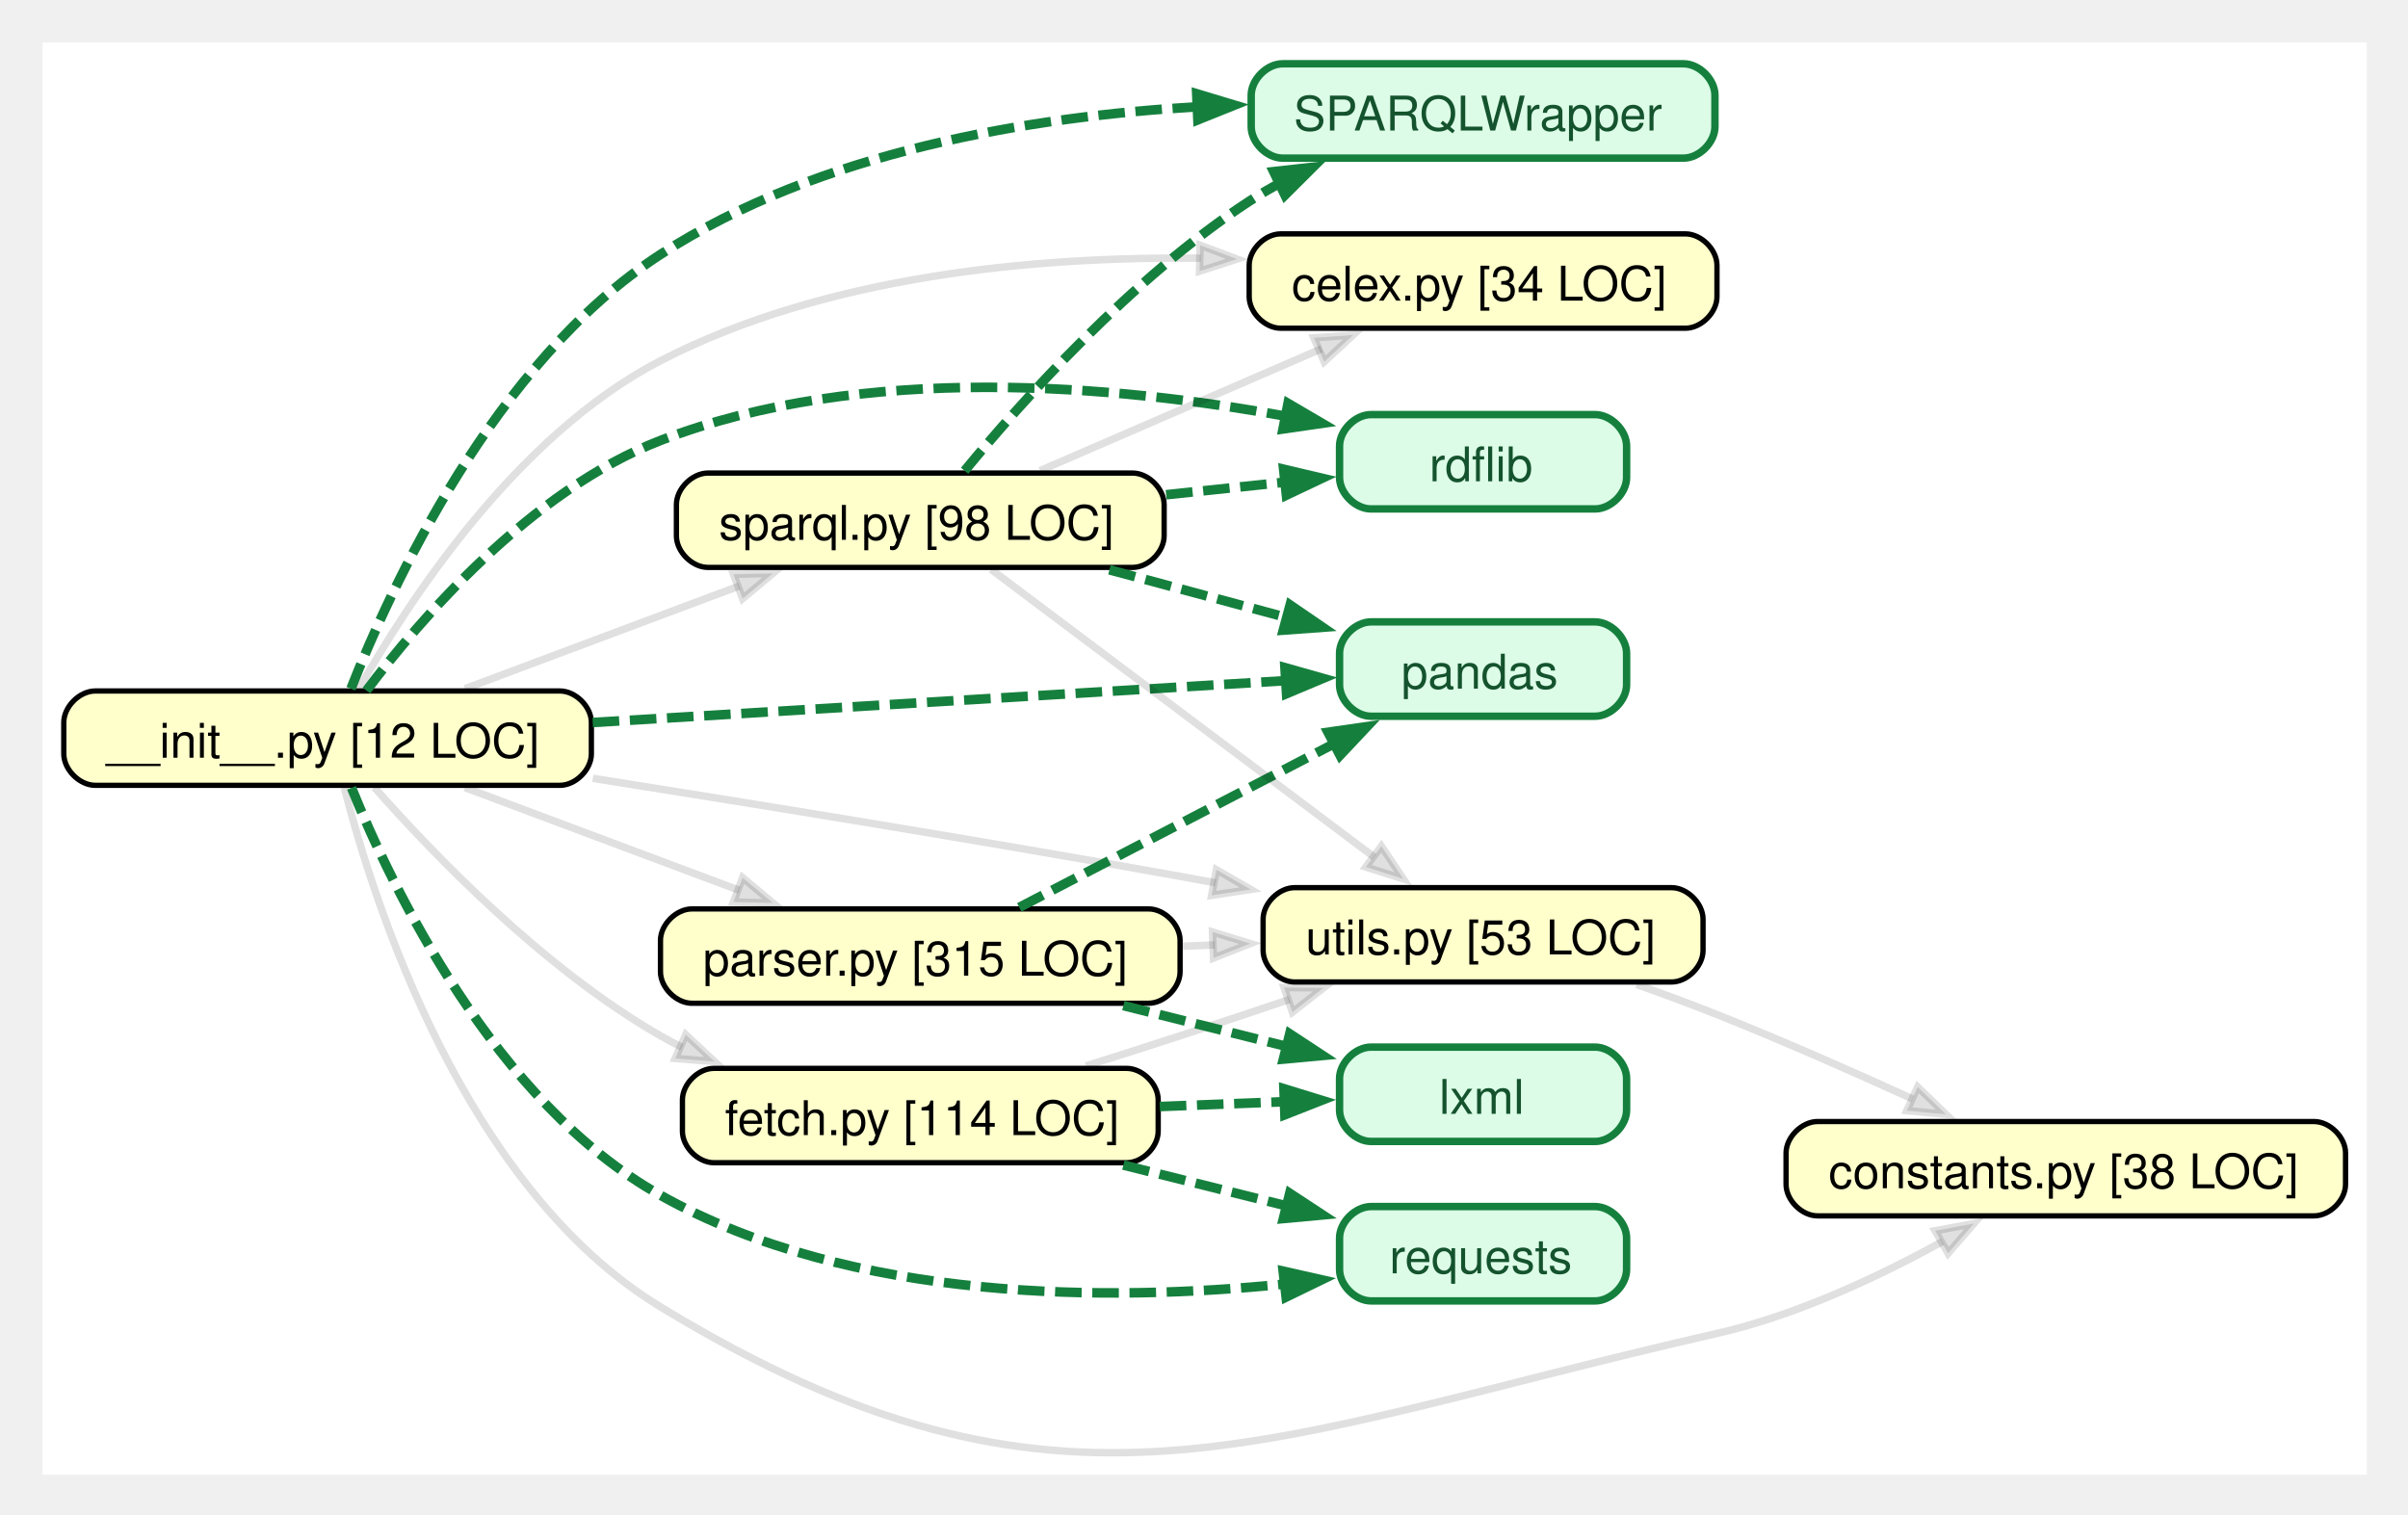
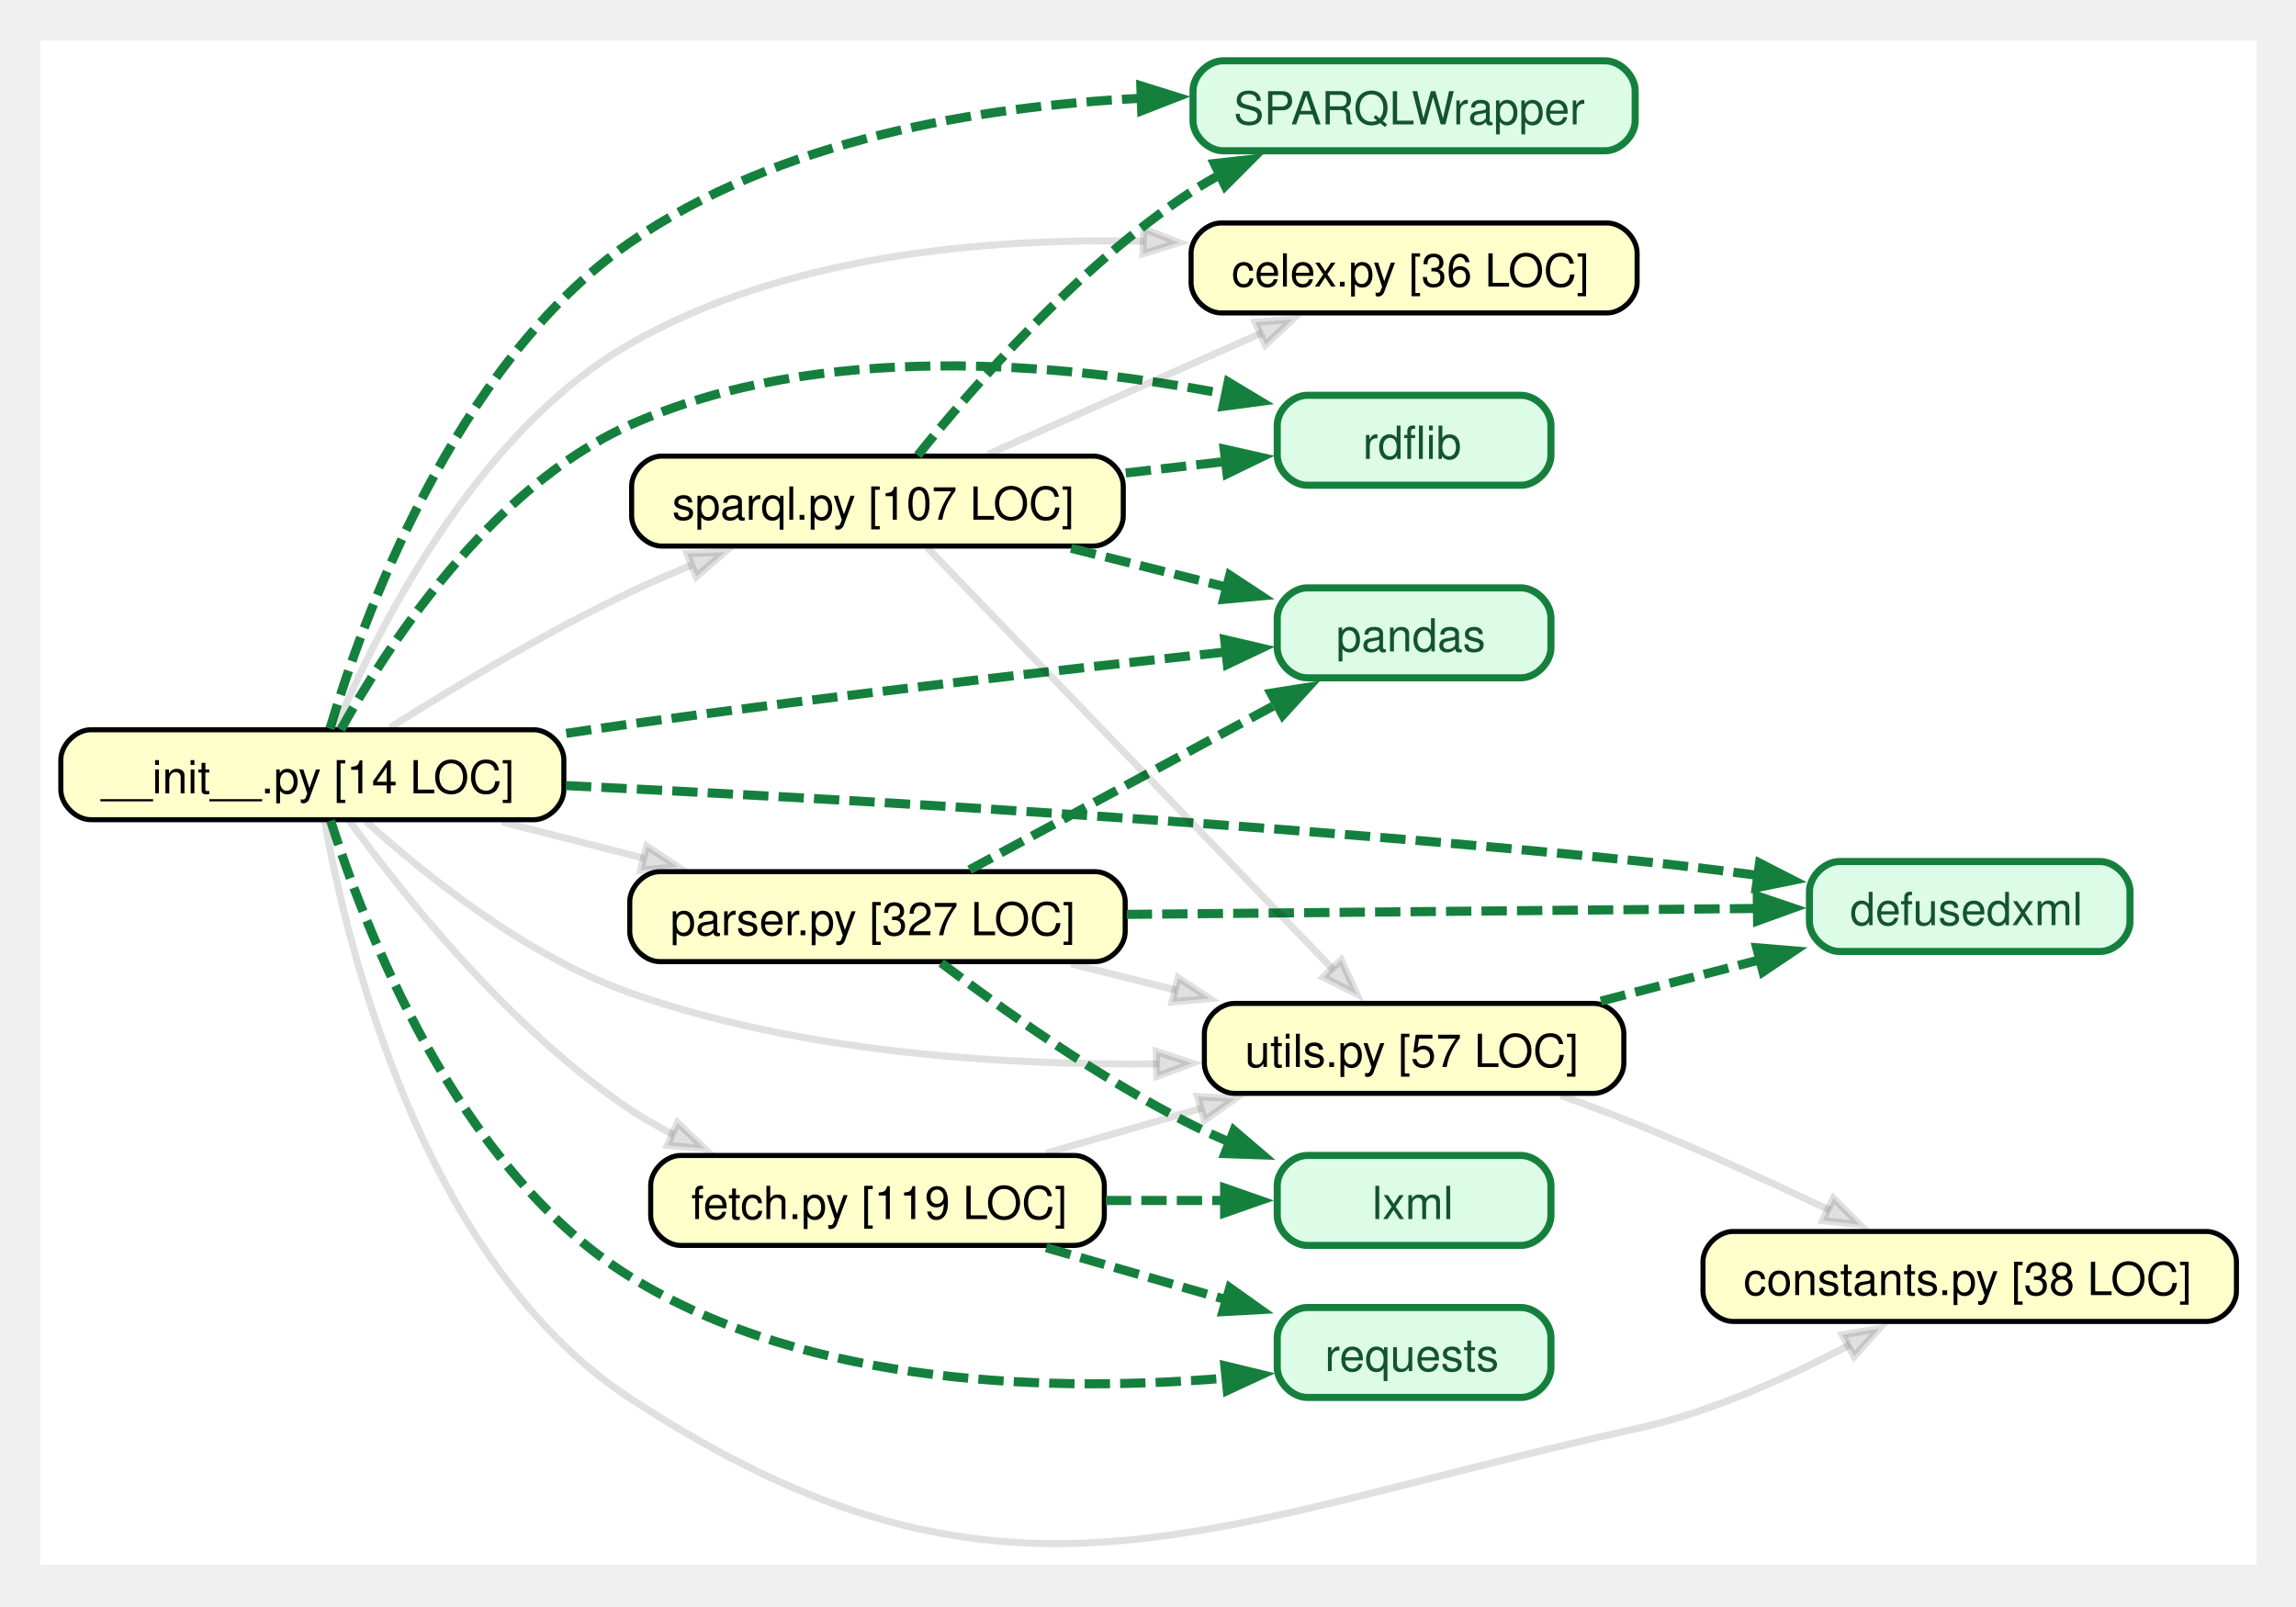
- <svg xmlns="http://www.w3.org/2000/svg" xmlns:xlink="http://www.w3.org/1999/xlink" width="453pt" height="285pt" viewBox="-8.00 -8.00 453.00 285.00">
-   <g id="graph0" class="graph" transform="scale(1 1) rotate(0) translate(4 265.46)">
-     <polygon fill="white" stroke="none" points="-4,4 -4,-265.46 433.25,-265.46 433.25,4 -4,4" />
+ <svg xmlns="http://www.w3.org/2000/svg" xmlns:xlink="http://www.w3.org/1999/xlink" width="453pt" height="317pt" viewBox="-8.00 -8.00 453.00 317.00">
+   <g id="graph0" class="graph" transform="scale(1 1) rotate(0) translate(4 296.75)">
+     <polygon fill="white" stroke="none" points="-4,4 -4,-296.75 433.25,-296.75 433.25,4 -4,4" />
    <g id="node1" class="node">
      <g id="a_node1">
-         <a xlink:title="__init__.py [12 LOC]">
-           <path fill="#ffffcc" stroke="black" d="M93.33,-143.46C93.33,-143.46 5.92,-143.46 5.92,-143.46 2.96,-143.46 0,-140.5 0,-137.54 0,-137.54 0,-131.63 0,-131.63 0,-128.67 2.96,-125.71 5.92,-125.71 5.92,-125.71 93.33,-125.71 93.33,-125.71 96.29,-125.71 99.25,-128.67 99.25,-131.63 99.25,-131.63 99.25,-137.54 99.25,-137.54 99.25,-140.5 96.29,-143.46 93.33,-143.46" />
-           <text xml:space="preserve" text-anchor="start" x="8" y="-130.91" font-family="Helvetica,sans-Serif" font-size="9.00">__init__.py [12 LOC]</text>
+         <a xlink:title="__init__.py [14 LOC]">
+           <path fill="#ffffcc" stroke="black" d="M93.33,-160.75C93.33,-160.75 5.92,-160.75 5.92,-160.75 2.96,-160.75 0,-157.79 0,-154.83 0,-154.83 0,-148.91 0,-148.91 0,-145.96 2.96,-143 5.92,-143 5.92,-143 93.33,-143 93.33,-143 96.29,-143 99.25,-145.96 99.25,-148.91 99.25,-148.91 99.25,-154.83 99.25,-154.83 99.25,-157.79 96.29,-160.75 93.33,-160.75" />
+           <text xml:space="preserve" text-anchor="start" x="8" y="-148.2" font-family="Helvetica,sans-Serif" font-size="9.00">__init__.py [14 LOC]</text>
        </a>
      </g>
    </g>
    <g id="node2" class="node">
      <g id="a_node2">
        <a xlink:href="SPARQLWrapper" xlink:title="SPARQLWrapper">
-           <path fill="#dcfce7" stroke="#15803d" stroke-width="1.4" d="M304.71,-261.46C304.71,-261.46 229.29,-261.46 229.29,-261.46 226.33,-261.46 223.38,-258.5 223.38,-255.54 223.38,-255.54 223.38,-249.63 223.38,-249.63 223.38,-246.67 226.33,-243.71 229.29,-243.71 229.29,-243.71 304.71,-243.71 304.71,-243.71 307.67,-243.71 310.62,-246.67 310.62,-249.63 310.62,-249.63 310.62,-255.54 310.62,-255.54 310.62,-258.5 307.67,-261.46 304.71,-261.46" />
-           <text xml:space="preserve" text-anchor="start" x="231.38" y="-248.91" font-family="Helvetica,sans-Serif" font-size="9.00" fill="#14532d">SPARQLWrapper</text>
+           <path fill="#dcfce7" stroke="#15803d" stroke-width="1.4" d="M304.71,-292.75C304.71,-292.75 229.29,-292.75 229.29,-292.75 226.33,-292.75 223.38,-289.79 223.38,-286.83 223.38,-286.83 223.38,-280.91 223.38,-280.91 223.38,-277.96 226.33,-275 229.29,-275 229.29,-275 304.71,-275 304.71,-275 307.67,-275 310.62,-277.96 310.62,-280.91 310.62,-280.91 310.62,-286.83 310.62,-286.83 310.62,-289.79 307.67,-292.75 304.71,-292.75" />
+           <text xml:space="preserve" text-anchor="start" x="231.38" y="-280.2" font-family="Helvetica,sans-Serif" font-size="9.00" fill="#14532d">SPARQLWrapper</text>
        </a>
      </g>
    </g>
    <g id="edge1" class="edge">
-       <path fill="none" stroke="#15803d" stroke-width="1.8" stroke-dasharray="5,2" d="M54.02,-143.89C61.41,-162.71 80.86,-205.26 112.25,-225.59 142.14,-244.94 181.86,-251.54 213.43,-253.38" />
-       <polygon fill="#15803d" stroke="#15803d" stroke-width="1.8" points="213.13,-255.82 220.23,-253.68 213.35,-250.92 213.13,-255.82" />
+       <path fill="none" stroke="#15803d" stroke-width="1.8" stroke-dasharray="5,2" d="M53.1,-160.97C59.27,-181.73 77.35,-232.64 112.25,-256.87 141.6,-277.25 181.51,-283.8 213.31,-285.36" />
+       <polygon fill="#15803d" stroke="#15803d" stroke-width="1.8" points="213.09,-287.81 220.17,-285.6 213.26,-282.91 213.09,-287.81" />
    </g>
    <g id="node3" class="node">
      <g id="a_node3">
-         <a xlink:href="celex" xlink:title="celex.py [34 LOC]">
-           <path fill="#ffffcc" stroke="black" d="M305.08,-229.46C305.08,-229.46 228.92,-229.46 228.92,-229.46 225.96,-229.46 223,-226.5 223,-223.54 223,-223.54 223,-217.63 223,-217.63 223,-214.67 225.96,-211.71 228.92,-211.71 228.92,-211.71 305.08,-211.71 305.08,-211.71 308.04,-211.71 311,-214.67 311,-217.63 311,-217.63 311,-223.54 311,-223.54 311,-226.5 308.04,-229.46 305.08,-229.46" />
-           <text xml:space="preserve" text-anchor="start" x="231" y="-216.91" font-family="Helvetica,sans-Serif" font-size="9.00">celex.py [34 LOC]</text>
+         <a xlink:href="celex" xlink:title="celex.py [36 LOC]">
+           <path fill="#ffffcc" stroke="black" d="M305.08,-260.75C305.08,-260.75 228.92,-260.75 228.92,-260.75 225.96,-260.75 223,-257.79 223,-254.83 223,-254.83 223,-248.91 223,-248.91 223,-245.96 225.96,-243 228.92,-243 228.92,-243 305.08,-243 305.08,-243 308.04,-243 311,-245.96 311,-248.91 311,-248.91 311,-254.83 311,-254.83 311,-257.79 308.04,-260.75 305.08,-260.75" />
+           <text xml:space="preserve" text-anchor="start" x="231" y="-248.2" font-family="Helvetica,sans-Serif" font-size="9.00">celex.py [36 LOC]</text>
        </a>
      </g>
    </g>
    <g id="edge2" class="edge">
-       <path fill="none" stroke="#000000" stroke-width="1.4" stroke-opacity="0.122" d="M55.45,-143.72C64.31,-159.48 84.84,-191.43 112.25,-205.59 143.37,-221.65 182.76,-225.23 213.88,-224.88" />
-       <polygon fill="#000000" fill-opacity="0.122" stroke="#000000" stroke-width="1.4" stroke-opacity="0.122" points="213.77,-227.33 220.71,-224.72 213.66,-222.44 213.77,-227.33" />
+       <path fill="none" stroke="#000000" stroke-width="1.4" stroke-opacity="0.122" d="M54.2,-161.04C61.8,-179.13 81.41,-219.2 112.25,-236.87 142.75,-254.35 182.32,-257.86 213.68,-257.13" />
+       <polygon fill="#000000" fill-opacity="0.122" stroke="#000000" stroke-width="1.4" stroke-opacity="0.122" points="213.68,-259.58 220.59,-256.88 213.5,-254.68 213.68,-259.58" />
    </g>
    <g id="node4" class="node">
      <g id="a_node4">
        <a xlink:href="constants" xlink:title="constants.py [38 LOC]">
-           <path fill="#ffffcc" stroke="black" d="M423.33,-62.46C423.33,-62.46 329.92,-62.46 329.92,-62.46 326.96,-62.46 324,-59.5 324,-56.54 324,-56.54 324,-50.63 324,-50.63 324,-47.67 326.96,-44.71 329.92,-44.71 329.92,-44.71 423.33,-44.71 423.33,-44.71 426.29,-44.71 429.25,-47.67 429.25,-50.63 429.25,-50.63 429.25,-56.54 429.25,-56.54 429.25,-59.5 426.29,-62.46 423.33,-62.46" />
-           <text xml:space="preserve" text-anchor="start" x="332" y="-49.91" font-family="Helvetica,sans-Serif" font-size="9.00">constants.py [38 LOC]</text>
+           <path fill="#ffffcc" stroke="black" d="M423.33,-61.75C423.33,-61.75 329.92,-61.75 329.92,-61.75 326.96,-61.75 324,-58.79 324,-55.83 324,-55.83 324,-49.91 324,-49.91 324,-46.96 326.96,-44 329.92,-44 329.92,-44 423.33,-44 423.33,-44 426.29,-44 429.25,-46.96 429.25,-49.91 429.25,-49.91 429.25,-55.83 429.25,-55.83 429.25,-58.79 426.29,-61.75 423.33,-61.75" />
+           <text xml:space="preserve" text-anchor="start" x="332" y="-49.2" font-family="Helvetica,sans-Serif" font-size="9.00">constants.py [38 LOC]</text>
        </a>
      </g>
    </g>
    <g id="edge3" class="edge">
-       <path fill="none" stroke="#000000" stroke-width="1.4" stroke-opacity="0.122" d="M52.76,-125.32C58.28,-103.7 75.26,-50.1 112.25,-27.59 187.73,18.35 224.84,-2.99 311,-22.59 325.89,-25.97 341.35,-33.23 353.41,-39.88" />
-       <polygon fill="#000000" fill-opacity="0.122" stroke="#000000" stroke-width="1.4" stroke-opacity="0.122" points="352.04,-41.91 359.34,-43.27 354.48,-37.66 352.04,-41.91" />
+       <path fill="none" stroke="#000000" stroke-width="1.4" stroke-opacity="0.122" d="M52.05,-142.72C56.27,-119.05 71.1,-55.85 112.25,-28.87 186.16,19.58 224.7,-3.82 311,-22.87 325.62,-26.1 340.87,-32.99 352.88,-39.35" />
+       <polygon fill="#000000" fill-opacity="0.122" stroke="#000000" stroke-width="1.4" stroke-opacity="0.122" points="351.46,-41.36 358.77,-42.59 353.82,-37.07 351.46,-41.36" />
    </g>
    <g id="node5" class="node">
      <g id="a_node5">
-         <a xlink:href="fetch" xlink:title="fetch.py [114 LOC]">
-           <path fill="#ffffcc" stroke="black" d="M199.96,-72.46C199.96,-72.46 122.29,-72.46 122.29,-72.46 119.33,-72.46 116.38,-69.5 116.38,-66.54 116.38,-66.54 116.38,-60.63 116.38,-60.63 116.38,-57.67 119.33,-54.71 122.29,-54.71 122.29,-54.71 199.96,-54.71 199.96,-54.71 202.92,-54.71 205.88,-57.67 205.88,-60.63 205.88,-60.63 205.88,-66.54 205.88,-66.54 205.88,-69.5 202.92,-72.46 199.96,-72.46" />
-           <text xml:space="preserve" text-anchor="start" x="124.38" y="-59.91" font-family="Helvetica,sans-Serif" font-size="9.00">fetch.py [114 LOC]</text>
+         <a xlink:href="defusedxml" xlink:title="defusedxml">
+           <path fill="#dcfce7" stroke="#15803d" stroke-width="1.4" d="M402.33,-134.75C402.33,-134.75 350.92,-134.75 350.92,-134.75 347.96,-134.75 345,-131.79 345,-128.83 345,-128.83 345,-122.91 345,-122.91 345,-119.96 347.96,-117 350.92,-117 350.92,-117 402.33,-117 402.33,-117 405.29,-117 408.25,-119.96 408.25,-122.91 408.25,-122.91 408.25,-128.83 408.25,-128.83 408.25,-131.79 405.29,-134.75 402.33,-134.75" />
+           <text xml:space="preserve" text-anchor="start" x="353" y="-122.2" font-family="Helvetica,sans-Serif" font-size="9.00" fill="#14532d">defusedxml</text>
        </a>
      </g>
    </g>
    <g id="edge4" class="edge">
-       <path fill="none" stroke="#000000" stroke-width="1.4" stroke-opacity="0.122" d="M58.45,-125.3C69.33,-112.96 90.18,-91.24 112.25,-78.59 113.55,-77.84 114.89,-77.13 116.26,-76.45" />
-       <polygon fill="#000000" fill-opacity="0.122" stroke="#000000" stroke-width="1.4" stroke-opacity="0.122" points="117,-78.8 122.42,-73.74 115.02,-74.32 117,-78.8" />
+       <path fill="none" stroke="#15803d" stroke-width="1.8" stroke-dasharray="5,2" d="M99.66,-149.74C152.07,-147.22 237.54,-142.38 311,-134.87 318.77,-134.08 327.05,-133.06 334.99,-131.99" />
+       <polygon fill="#15803d" stroke="#15803d" stroke-width="1.8" points="335.16,-134.44 341.76,-131.06 334.49,-129.59 335.16,-134.44" />
+     </g>
+     <g id="node6" class="node">
+       <g id="a_node6">
+         <a xlink:href="fetch" xlink:title="fetch.py [119 LOC]">
+           <path fill="#ffffcc" stroke="black" d="M199.96,-76.75C199.96,-76.75 122.29,-76.75 122.29,-76.75 119.33,-76.75 116.38,-73.79 116.38,-70.83 116.38,-70.83 116.38,-64.91 116.38,-64.91 116.38,-61.96 119.33,-59 122.29,-59 122.29,-59 199.96,-59 199.96,-59 202.92,-59 205.88,-61.96 205.88,-64.91 205.88,-64.91 205.88,-70.83 205.88,-70.83 205.88,-73.79 202.92,-76.75 199.96,-76.75" />
+           <text xml:space="preserve" text-anchor="start" x="124.38" y="-64.2" font-family="Helvetica,sans-Serif" font-size="9.00">fetch.py [119 LOC]</text>
+         </a>
+       </g>
+     </g>
+     <g id="edge5" class="edge">
+       <path fill="none" stroke="#000000" stroke-width="1.4" stroke-opacity="0.122" d="M56.82,-142.95C66.93,-128.99 88.28,-101.91 112.25,-85.87 114.96,-84.06 117.87,-82.4 120.87,-80.89" />
+       <polygon fill="#000000" fill-opacity="0.122" stroke="#000000" stroke-width="1.4" stroke-opacity="0.122" points="121.68,-83.21 127.03,-78.08 119.65,-78.75 121.68,-83.21" />
+     </g>
+     <g id="node8" class="node">
+       <g id="a_node8">
+         <a xlink:href="pandas" xlink:title="pandas">
+           <path fill="#dcfce7" stroke="#15803d" stroke-width="1.4" d="M288.08,-188.75C288.08,-188.75 245.92,-188.75 245.92,-188.75 242.96,-188.75 240,-185.79 240,-182.83 240,-182.83 240,-176.91 240,-176.91 240,-173.96 242.96,-171 245.92,-171 245.92,-171 288.08,-171 288.08,-171 291.04,-171 294,-173.96 294,-176.91 294,-176.91 294,-182.83 294,-182.83 294,-185.79 291.04,-188.75 288.08,-188.75" />
+           <text xml:space="preserve" text-anchor="start" x="251.62" y="-176.2" font-family="Helvetica,sans-Serif" font-size="9.00" fill="#14532d">pandas</text>
+         </a>
+       </g>
+     </g>
+     <g id="edge6" class="edge">
+       <path fill="none" stroke="#15803d" stroke-width="1.8" stroke-dasharray="5,2" d="M99.71,-160.04C103.94,-160.68 108.17,-161.3 112.25,-161.87 152.48,-167.49 198.8,-172.75 229.99,-176.11" />
+       <polygon fill="#15803d" stroke="#15803d" stroke-width="1.8" points="229.63,-178.54 236.86,-176.85 230.16,-173.67 229.63,-178.54" />
+     </g>
+     <g id="node9" class="node">
+       <g id="a_node9">
+         <a xlink:href="parser" xlink:title="parser.py [327 LOC]">
+           <path fill="#ffffcc" stroke="black" d="M204.08,-132.75C204.08,-132.75 118.17,-132.75 118.17,-132.75 115.21,-132.75 112.25,-129.79 112.25,-126.83 112.25,-126.83 112.25,-120.91 112.25,-120.91 112.25,-117.96 115.21,-115 118.17,-115 118.17,-115 204.08,-115 204.08,-115 207.04,-115 210,-117.96 210,-120.91 210,-120.91 210,-126.83 210,-126.83 210,-129.79 207.04,-132.75 204.08,-132.75" />
+           <text xml:space="preserve" text-anchor="start" x="120.25" y="-120.2" font-family="Helvetica,sans-Serif" font-size="9.00">parser.py [327 LOC]</text>
+         </a>
+       </g>
+     </g>
+     <g id="edge7" class="edge">
+       <path fill="none" stroke="#000000" stroke-width="1.4" stroke-opacity="0.122" d="M87.09,-142.55C96.04,-140.26 105.74,-137.78 115.05,-135.4" />
+       <polygon fill="#000000" fill-opacity="0.122" stroke="#000000" stroke-width="1.4" stroke-opacity="0.122" points="115.59,-137.79 121.77,-133.68 114.38,-133.04 115.59,-137.79" />
+     </g>
+     <g id="node10" class="node">
+       <g id="a_node10">
+         <a xlink:href="rdflib" xlink:title="rdflib">
+           <path fill="#dcfce7" stroke="#15803d" stroke-width="1.4" d="M288.08,-226.75C288.08,-226.75 245.92,-226.75 245.92,-226.75 242.96,-226.75 240,-223.79 240,-220.83 240,-220.83 240,-214.91 240,-214.91 240,-211.96 242.96,-209 245.92,-209 245.92,-209 288.08,-209 288.08,-209 291.04,-209 294,-211.96 294,-214.91 294,-214.91 294,-220.83 294,-220.83 294,-223.79 291.04,-226.75 288.08,-226.75" />
+           <text xml:space="preserve" text-anchor="start" x="256.88" y="-214.2" font-family="Helvetica,sans-Serif" font-size="9.00" fill="#14532d">rdflib</text>
+         </a>
+       </g>
+     </g>
+     <g id="edge8" class="edge">
+       <path fill="none" stroke="#15803d" stroke-width="1.8" stroke-dasharray="5,2" d="M55.25,-160.78C63.94,-176.44 84.4,-208.4 112.25,-220.87 149.68,-237.63 197.55,-233.2 229.85,-226.97" />
+       <polygon fill="#15803d" stroke="#15803d" stroke-width="1.8" points="230.32,-229.37 236.68,-225.55 229.33,-224.58 230.32,-229.37" />
+     </g>
+     <g id="node11" class="node">
+       <g id="a_node11">
+         <a xlink:href="requests" xlink:title="requests">
+           <path fill="#dcfce7" stroke="#15803d" stroke-width="1.4" d="M288.08,-46.75C288.08,-46.75 245.92,-46.75 245.92,-46.75 242.96,-46.75 240,-43.79 240,-40.83 240,-40.83 240,-34.91 240,-34.91 240,-31.96 242.96,-29 245.92,-29 245.92,-29 288.08,-29 288.08,-29 291.04,-29 294,-31.96 294,-34.91 294,-34.91 294,-40.83 294,-40.83 294,-43.79 291.04,-46.75 288.08,-46.75" />
+           <text xml:space="preserve" text-anchor="start" x="249.38" y="-34.2" font-family="Helvetica,sans-Serif" font-size="9.00" fill="#14532d">requests</text>
+         </a>
+       </g>
+     </g>
+     <g id="edge9" class="edge">
+       <path fill="none" stroke="#15803d" stroke-width="1.8" stroke-dasharray="5,2" d="M53.24,-142.8C59.59,-122.64 77.85,-74.23 112.25,-52.87 147.82,-30.79 197.17,-30.06 230.28,-32.85" />
+       <polygon fill="#15803d" stroke="#15803d" stroke-width="1.8" points="229.66,-35.25 236.87,-33.5 230.14,-30.38 229.66,-35.25" />
+     </g>
+     <g id="node12" class="node">
+       <g id="a_node12">
+         <a xlink:href="sparql" xlink:title="sparql.py [107 LOC]">
+           <path fill="#ffffcc" stroke="black" d="M203.71,-214.75C203.71,-214.75 118.54,-214.75 118.54,-214.75 115.58,-214.75 112.62,-211.79 112.62,-208.83 112.62,-208.83 112.62,-202.91 112.62,-202.91 112.62,-199.96 115.58,-197 118.54,-197 118.54,-197 203.71,-197 203.71,-197 206.67,-197 209.62,-199.96 209.62,-202.91 209.62,-202.91 209.62,-208.83 209.62,-208.83 209.62,-211.79 206.67,-214.75 203.71,-214.75" />
+           <text xml:space="preserve" text-anchor="start" x="120.62" y="-202.2" font-family="Helvetica,sans-Serif" font-size="9.00">sparql.py [107 LOC]</text>
+         </a>
+       </g>
+     </g>
+     <g id="edge10" class="edge">
+       <path fill="none" stroke="#000000" stroke-width="1.4" stroke-opacity="0.122" d="M64.94,-161.17C77.19,-168.9 95.47,-179.89 112.25,-187.87 116.15,-189.73 120.3,-191.53 124.47,-193.23" />
+       <polygon fill="#000000" fill-opacity="0.122" stroke="#000000" stroke-width="1.4" stroke-opacity="0.122" points="123.57,-195.51 130.98,-195.79 125.36,-190.95 123.57,-195.51" />
+     </g>
+     <g id="node13" class="node">
+       <g id="a_node13">
+         <a xlink:href="utils" xlink:title="utils.py [57 LOC]">
+           <path fill="#ffffcc" stroke="black" d="M302.46,-106.75C302.46,-106.75 231.54,-106.75 231.54,-106.75 228.58,-106.75 225.62,-103.79 225.62,-100.83 225.62,-100.83 225.62,-94.91 225.62,-94.91 225.62,-91.96 228.58,-89 231.54,-89 231.54,-89 302.46,-89 302.46,-89 305.42,-89 308.38,-91.96 308.38,-94.91 308.38,-94.91 308.38,-100.83 308.38,-100.83 308.38,-103.79 305.42,-106.75 302.46,-106.75" />
+           <text xml:space="preserve" text-anchor="start" x="233.62" y="-94.2" font-family="Helvetica,sans-Serif" font-size="9.00">utils.py [57 LOC]</text>
+         </a>
+       </g>
+     </g>
+     <g id="edge11" class="edge">
+       <path fill="none" stroke="#000000" stroke-width="1.4" stroke-opacity="0.122" d="M60.14,-142.72C71.51,-132.42 91.59,-116.19 112.25,-108.87 145.66,-97.04 185.64,-94.51 216.46,-94.82" />
+       <polygon fill="#000000" fill-opacity="0.122" stroke="#000000" stroke-width="1.4" stroke-opacity="0.122" points="216.14,-97.26 223.19,-94.95 216.24,-92.36 216.14,-97.26" />
    </g>
    <g id="node7" class="node">
      <g id="a_node7">
-         <a xlink:href="pandas" xlink:title="pandas">
-           <path fill="#dcfce7" stroke="#15803d" stroke-width="1.4" d="M288.08,-156.46C288.08,-156.46 245.92,-156.46 245.92,-156.46 242.96,-156.46 240,-153.5 240,-150.54 240,-150.54 240,-144.63 240,-144.63 240,-141.67 242.96,-138.71 245.92,-138.71 245.92,-138.71 288.08,-138.71 288.08,-138.71 291.04,-138.71 294,-141.67 294,-144.63 294,-144.63 294,-150.54 294,-150.54 294,-153.5 291.04,-156.46 288.08,-156.46" />
-           <text xml:space="preserve" text-anchor="start" x="251.62" y="-143.91" font-family="Helvetica,sans-Serif" font-size="9.00" fill="#14532d">pandas</text>
-         </a>
-       </g>
-     </g>
-     <g id="edge5" class="edge">
-       <path fill="none" stroke="#15803d" stroke-width="1.8" stroke-dasharray="5,2" d="M99.5,-137.53C139.2,-139.93 194.3,-143.26 230.05,-145.41" />
-       <polygon fill="#15803d" stroke="#15803d" stroke-width="1.8" points="229.73,-147.85 236.87,-145.83 230.03,-142.96 229.73,-147.85" />
-     </g>
-     <g id="node8" class="node">
-       <g id="a_node8">
-         <a xlink:href="parser" xlink:title="parser.py [315 LOC]">
-           <path fill="#ffffcc" stroke="black" d="M204.08,-102.46C204.08,-102.46 118.17,-102.46 118.17,-102.46 115.21,-102.46 112.25,-99.5 112.25,-96.54 112.25,-96.54 112.25,-90.63 112.25,-90.63 112.25,-87.67 115.21,-84.71 118.17,-84.71 118.17,-84.71 204.08,-84.71 204.08,-84.71 207.04,-84.71 210,-87.67 210,-90.63 210,-90.63 210,-96.54 210,-96.54 210,-99.5 207.04,-102.46 204.08,-102.46" />
-           <text xml:space="preserve" text-anchor="start" x="120.25" y="-89.91" font-family="Helvetica,sans-Serif" font-size="9.00">parser.py [315 LOC]</text>
-         </a>
-       </g>
-     </g>
-     <g id="edge6" class="edge">
-       <path fill="none" stroke="#000000" stroke-width="1.4" stroke-opacity="0.122" d="M75.47,-125.28C90.73,-119.57 110.46,-112.18 127.04,-105.97" />
-       <polygon fill="#000000" fill-opacity="0.122" stroke="#000000" stroke-width="1.4" stroke-opacity="0.122" points="127.7,-108.34 133.39,-103.59 125.98,-103.76 127.7,-108.34" />
-     </g>
-     <g id="node9" class="node">
-       <g id="a_node9">
-         <a xlink:href="rdflib" xlink:title="rdflib">
-           <path fill="#dcfce7" stroke="#15803d" stroke-width="1.4" d="M288.08,-195.46C288.08,-195.46 245.92,-195.46 245.92,-195.46 242.96,-195.46 240,-192.5 240,-189.54 240,-189.54 240,-183.63 240,-183.63 240,-180.67 242.96,-177.71 245.92,-177.71 245.92,-177.71 288.08,-177.71 288.08,-177.71 291.04,-177.71 294,-180.67 294,-183.63 294,-183.63 294,-189.54 294,-189.54 294,-192.5 291.04,-195.46 288.08,-195.46" />
-           <text xml:space="preserve" text-anchor="start" x="256.88" y="-182.91" font-family="Helvetica,sans-Serif" font-size="9.00" fill="#14532d">rdflib</text>
-         </a>
-       </g>
-     </g>
-     <g id="edge7" class="edge">
-       <path fill="none" stroke="#15803d" stroke-width="1.8" stroke-dasharray="5,2" d="M56.94,-143.54C66.91,-156.8 87.71,-181.1 112.25,-190.59 150.4,-205.33 197.93,-201 229.96,-195.14" />
-       <polygon fill="#15803d" stroke="#15803d" stroke-width="1.8" points="230.31,-197.57 236.71,-193.82 229.37,-192.76 230.31,-197.57" />
-     </g>
-     <g id="node10" class="node">
-       <g id="a_node10">
-         <a xlink:href="requests" xlink:title="requests">
-           <path fill="#dcfce7" stroke="#15803d" stroke-width="1.4" d="M288.08,-46.46C288.08,-46.46 245.92,-46.46 245.92,-46.46 242.96,-46.46 240,-43.5 240,-40.54 240,-40.54 240,-34.63 240,-34.63 240,-31.67 242.96,-28.71 245.92,-28.71 245.92,-28.71 288.08,-28.71 288.08,-28.71 291.04,-28.71 294,-31.67 294,-34.63 294,-34.63 294,-40.54 294,-40.54 294,-43.5 291.04,-46.46 288.08,-46.46" />
-           <text xml:space="preserve" text-anchor="start" x="249.38" y="-33.91" font-family="Helvetica,sans-Serif" font-size="9.00" fill="#14532d">requests</text>
-         </a>
-       </g>
-     </g>
-     <g id="edge8" class="edge">
-       <path fill="none" stroke="#15803d" stroke-width="1.8" stroke-dasharray="5,2" d="M54.13,-125.24C61.6,-106.82 80.99,-66.08 112.25,-48.59 148.33,-28.39 196.87,-28.57 229.68,-31.88" />
-       <polygon fill="#15803d" stroke="#15803d" stroke-width="1.8" points="229.39,-34.31 236.62,-32.68 229.95,-29.44 229.39,-34.31" />
-     </g>
-     <g id="node11" class="node">
-       <g id="a_node11">
-         <a xlink:href="sparql" xlink:title="sparql.py [98 LOC]">
-           <path fill="#ffffcc" stroke="black" d="M201.08,-184.46C201.08,-184.46 121.17,-184.46 121.17,-184.46 118.21,-184.46 115.25,-181.5 115.25,-178.54 115.25,-178.54 115.25,-172.63 115.25,-172.63 115.25,-169.67 118.21,-166.71 121.17,-166.71 121.17,-166.71 201.08,-166.71 201.08,-166.71 204.04,-166.71 207,-169.67 207,-172.63 207,-172.63 207,-178.54 207,-178.54 207,-181.5 204.04,-184.46 201.08,-184.46" />
-           <text xml:space="preserve" text-anchor="start" x="123.25" y="-171.91" font-family="Helvetica,sans-Serif" font-size="9.00">sparql.py [98 LOC]</text>
-         </a>
-       </g>
-     </g>
-     <g id="edge9" class="edge">
-       <path fill="none" stroke="#000000" stroke-width="1.4" stroke-opacity="0.122" d="M75.47,-143.89C90.73,-149.6 110.46,-156.99 127.04,-163.2" />
-       <polygon fill="#000000" fill-opacity="0.122" stroke="#000000" stroke-width="1.4" stroke-opacity="0.122" points="125.98,-165.42 133.39,-165.58 127.7,-160.83 125.98,-165.42" />
-     </g>
-     <g id="node12" class="node">
-       <g id="a_node12">
-         <a xlink:href="utils" xlink:title="utils.py [53 LOC]">
-           <path fill="#ffffcc" stroke="black" d="M302.46,-106.46C302.46,-106.46 231.54,-106.46 231.54,-106.46 228.58,-106.46 225.62,-103.5 225.62,-100.54 225.62,-100.54 225.62,-94.63 225.62,-94.63 225.62,-91.67 228.58,-88.71 231.54,-88.71 231.54,-88.71 302.46,-88.71 302.46,-88.71 305.42,-88.71 308.38,-91.67 308.38,-94.63 308.38,-94.63 308.38,-100.54 308.38,-100.54 308.38,-103.5 305.42,-106.46 302.46,-106.46" />
-           <text xml:space="preserve" text-anchor="start" x="233.62" y="-93.91" font-family="Helvetica,sans-Serif" font-size="9.00">utils.py [53 LOC]</text>
-         </a>
-       </g>
-     </g>
-     <g id="edge10" class="edge">
-       <path fill="none" stroke="#000000" stroke-width="1.4" stroke-opacity="0.122" d="M99.52,-127.03C131.09,-122.04 173.03,-115.23 210,-108.59 212.18,-108.19 214.4,-107.79 216.64,-107.37" />
-       <polygon fill="#000000" fill-opacity="0.122" stroke="#000000" stroke-width="1.4" stroke-opacity="0.122" points="216.84,-109.83 223.27,-106.12 215.93,-105.01 216.84,-109.83" />
-     </g>
-     <g id="node6" class="node">
-       <g id="a_node6">
        <a xlink:href="lxml" xlink:title="lxml">
-           <path fill="#dcfce7" stroke="#15803d" stroke-width="1.4" d="M288.08,-76.46C288.08,-76.46 245.92,-76.46 245.92,-76.46 242.96,-76.46 240,-73.5 240,-70.54 240,-70.54 240,-64.63 240,-64.63 240,-61.67 242.96,-58.71 245.92,-58.71 245.92,-58.71 288.08,-58.71 288.08,-58.71 291.04,-58.71 294,-61.67 294,-64.63 294,-64.63 294,-70.54 294,-70.54 294,-73.5 291.04,-76.46 288.08,-76.46" />
-           <text xml:space="preserve" text-anchor="start" x="258.75" y="-63.91" font-family="Helvetica,sans-Serif" font-size="9.00" fill="#14532d">lxml</text>
-         </a>
-       </g>
-     </g>
-     <g id="edge11" class="edge">
-       <path fill="none" stroke="#15803d" stroke-width="1.8" stroke-dasharray="5,2" d="M206.18,-65.28C214.02,-65.58 222.11,-65.89 229.71,-66.19" />
-       <polygon fill="#15803d" stroke="#15803d" stroke-width="1.8" points="229.54,-68.63 236.62,-66.45 229.72,-63.74 229.54,-68.63" />
+           <path fill="#dcfce7" stroke="#15803d" stroke-width="1.4" d="M288.08,-76.75C288.08,-76.75 245.92,-76.75 245.92,-76.75 242.96,-76.75 240,-73.79 240,-70.83 240,-70.83 240,-64.91 240,-64.91 240,-61.96 242.96,-59 245.92,-59 245.92,-59 288.08,-59 288.08,-59 291.04,-59 294,-61.96 294,-64.91 294,-64.91 294,-70.83 294,-70.83 294,-73.79 291.04,-76.75 288.08,-76.75" />
+           <text xml:space="preserve" text-anchor="start" x="258.75" y="-64.2" font-family="Helvetica,sans-Serif" font-size="9.00" fill="#14532d">lxml</text>
+         </a>
+       </g>
    </g>
    <g id="edge12" class="edge">
-       <path fill="none" stroke="#15803d" stroke-width="1.8" stroke-dasharray="5,2" d="M199.33,-54.27C209.39,-51.75 220.25,-49.04 230.23,-46.54" />
-       <polygon fill="#15803d" stroke="#15803d" stroke-width="1.8" points="230.63,-48.96 236.83,-44.89 229.44,-44.21 230.63,-48.96" />
+       <path fill="none" stroke="#15803d" stroke-width="1.8" stroke-dasharray="5,2" d="M206.18,-67.87C214.02,-67.87 222.11,-67.87 229.71,-67.87" />
+       <polygon fill="#15803d" stroke="#15803d" stroke-width="1.8" points="229.62,-70.32 236.62,-67.87 229.62,-65.42 229.62,-70.32" />
    </g>
    <g id="edge13" class="edge">
-       <path fill="none" stroke="#000000" stroke-width="1.4" stroke-opacity="0.122" d="M192.29,-72.92C198.17,-74.77 204.29,-76.72 210,-78.59 216.66,-80.76 223.74,-83.12 230.55,-85.42" />
-       <polygon fill="#000000" fill-opacity="0.122" stroke="#000000" stroke-width="1.4" stroke-opacity="0.122" points="229.56,-87.67 236.98,-87.6 231.13,-83.03 229.56,-87.67" />
+       <path fill="none" stroke="#15803d" stroke-width="1.8" stroke-dasharray="5,2" d="M194.42,-58.55C205.79,-55.26 218.64,-51.55 230.28,-48.19" />
+       <polygon fill="#15803d" stroke="#15803d" stroke-width="1.8" points="230.64,-50.64 236.68,-46.34 229.28,-45.93 230.64,-50.64" />
    </g>
    <g id="edge14" class="edge">
-       <path fill="none" stroke="#15803d" stroke-width="1.8" stroke-dasharray="5,2" d="M199.33,-84.27C209.39,-81.75 220.25,-79.04 230.23,-76.54" />
-       <polygon fill="#15803d" stroke="#15803d" stroke-width="1.8" points="230.63,-78.96 236.83,-74.89 229.44,-74.21 230.63,-78.96" />
+       <path fill="none" stroke="#000000" stroke-width="1.4" stroke-opacity="0.122" d="M194.42,-77.2C204.1,-79.99 214.83,-83.1 224.99,-86.03" />
+       <polygon fill="#000000" fill-opacity="0.122" stroke="#000000" stroke-width="1.4" stroke-opacity="0.122" points="224.28,-88.37 231.69,-87.96 225.64,-83.67 224.28,-88.37" />
    </g>
    <g id="edge15" class="edge">
-       <path fill="none" stroke="#15803d" stroke-width="1.8" stroke-dasharray="5,2" d="M179.75,-102.75C196.04,-111.21 220.48,-123.92 239.19,-133.65" />
-       <polygon fill="#15803d" stroke="#15803d" stroke-width="1.8" points="237.83,-135.7 245.17,-136.76 240.09,-131.36 237.83,-135.7" />
+       <path fill="none" stroke="#15803d" stroke-width="1.8" stroke-dasharray="5,2" d="M210.3,-124.32C247.85,-124.68 299.4,-125.16 334.91,-125.49" />
+       <polygon fill="#15803d" stroke="#15803d" stroke-width="1.8" points="334.72,-127.94 341.74,-125.56 334.77,-123.04 334.72,-127.94" />
    </g>
    <g id="edge16" class="edge">
-       <path fill="none" stroke="#000000" stroke-width="1.4" stroke-opacity="0.122" d="M210.41,-95.44C212.44,-95.52 214.47,-95.6 216.49,-95.68" />
-       <polygon fill="#000000" fill-opacity="0.122" stroke="#000000" stroke-width="1.4" stroke-opacity="0.122" points="216.1,-98.12 223.19,-95.94 216.29,-93.22 216.1,-98.12" />
+       <path fill="none" stroke="#15803d" stroke-width="1.8" stroke-dasharray="5,2" d="M173.7,-114.75C185.55,-105.73 204.77,-92 223,-82.87 225.45,-81.64 228.03,-80.47 230.65,-79.37" />
+       <polygon fill="#15803d" stroke="#15803d" stroke-width="1.8" points="231.46,-81.68 237.1,-76.86 229.68,-77.12 231.46,-81.68" />
    </g>
    <g id="edge17" class="edge">
-       <path fill="none" stroke="#15803d" stroke-width="1.8" stroke-dasharray="5,2" d="M169.47,-184.89C180.08,-197.79 200.87,-221.17 223,-235.59 224.94,-236.85 226.99,-238.05 229.1,-239.17" />
-       <polygon fill="#15803d" stroke="#15803d" stroke-width="1.8" points="227.61,-241.17 234.98,-241.99 229.73,-236.76 227.61,-241.17" />
+       <path fill="none" stroke="#15803d" stroke-width="1.8" stroke-dasharray="5,2" d="M179.28,-133.12C195.79,-142.02 220.99,-155.61 239.98,-165.85" />
+       <polygon fill="#15803d" stroke="#15803d" stroke-width="1.8" points="238.75,-167.97 246.08,-169.13 241.08,-163.65 238.75,-167.97" />
    </g>
    <g id="edge18" class="edge">
-       <path fill="none" stroke="#000000" stroke-width="1.4" stroke-opacity="0.122" d="M183.65,-184.91C198.97,-191.55 219.74,-200.54 236.59,-207.84" />
-       <polygon fill="#000000" fill-opacity="0.122" stroke="#000000" stroke-width="1.4" stroke-opacity="0.122" points="235.16,-209.9 242.56,-210.43 237.11,-205.4 235.16,-209.9" />
+       <path fill="none" stroke="#000000" stroke-width="1.4" stroke-opacity="0.122" d="M199.33,-114.56C206.05,-112.88 213.12,-111.11 220.04,-109.38" />
+       <polygon fill="#000000" fill-opacity="0.122" stroke="#000000" stroke-width="1.4" stroke-opacity="0.122" points="220.45,-111.8 226.65,-107.72 219.26,-107.05 220.45,-111.8" />
    </g>
    <g id="edge19" class="edge">
-       <path fill="none" stroke="#15803d" stroke-width="1.8" stroke-dasharray="5,2" d="M196.71,-166.26C207.49,-163.36 219.38,-160.15 230.24,-157.23" />
-       <polygon fill="#15803d" stroke="#15803d" stroke-width="1.8" points="230.7,-159.64 236.82,-155.45 229.42,-154.91 230.7,-159.64" />
+       <path fill="none" stroke="#15803d" stroke-width="1.8" stroke-dasharray="5,2" d="M169.08,-214.9C179.54,-227.93 200.49,-252.08 223,-266.87 224.94,-268.15 226.98,-269.35 229.09,-270.48" />
+       <polygon fill="#15803d" stroke="#15803d" stroke-width="1.8" points="227.59,-272.48 234.96,-273.31 229.72,-268.06 227.59,-272.48" />
    </g>
    <g id="edge20" class="edge">
-       <path fill="none" stroke="#15803d" stroke-width="1.8" stroke-dasharray="5,2" d="M207.38,-180.38C214.9,-181.17 222.61,-181.99 229.86,-182.76" />
-       <polygon fill="#15803d" stroke="#15803d" stroke-width="1.8" points="229.48,-185.18 236.7,-183.48 230,-180.31 229.48,-185.18" />
+       <path fill="none" stroke="#000000" stroke-width="1.4" stroke-opacity="0.122" d="M182.97,-215.13C194.72,-220.34 209.68,-226.98 223,-232.87 227.48,-234.86 232.22,-236.95 236.85,-239" />
+       <polygon fill="#000000" fill-opacity="0.122" stroke="#000000" stroke-width="1.4" stroke-opacity="0.122" points="235.67,-241.16 243.06,-241.74 237.65,-236.67 235.67,-241.16" />
    </g>
    <g id="edge21" class="edge">
-       <path fill="none" stroke="#000000" stroke-width="1.4" stroke-opacity="0.122" d="M174.45,-166.33C192.25,-152.96 225.35,-128.11 246.49,-112.23" />
-       <polygon fill="#000000" fill-opacity="0.122" stroke="#000000" stroke-width="1.4" stroke-opacity="0.122" points="247.87,-114.26 252,-108.1 244.93,-110.34 247.87,-114.26" />
+       <path fill="none" stroke="#15803d" stroke-width="1.8" stroke-dasharray="5,2" d="M199.33,-196.56C209.39,-194.04 220.25,-191.32 230.23,-188.83" />
+       <polygon fill="#15803d" stroke="#15803d" stroke-width="1.8" points="230.63,-191.25 236.83,-187.17 229.44,-186.5 230.63,-191.25" />
    </g>
    <g id="edge22" class="edge">
-       <path fill="none" stroke="#000000" stroke-width="1.4" stroke-opacity="0.122" d="M295.89,-88.25C300.94,-86.45 306.15,-84.51 311,-82.59 323.2,-77.73 336.47,-71.88 347.79,-66.71" />
-       <polygon fill="#000000" fill-opacity="0.122" stroke="#000000" stroke-width="1.4" stroke-opacity="0.122" points="348.76,-68.96 354.09,-63.8 346.71,-64.51 348.76,-68.96" />
+       <path fill="none" stroke="#15803d" stroke-width="1.8" stroke-dasharray="5,2" d="M210.11,-211.42C216.74,-212.18 223.45,-212.96 229.82,-213.69" />
+       <polygon fill="#15803d" stroke="#15803d" stroke-width="1.8" points="229.53,-216.13 236.77,-214.5 230.09,-211.26 229.53,-216.13" />
+     </g>
+     <g id="edge23" class="edge">
+       <path fill="none" stroke="#000000" stroke-width="1.4" stroke-opacity="0.122" d="M170.98,-196.66C188.77,-178.17 229,-136.34 250.98,-113.49" />
+       <polygon fill="#000000" fill-opacity="0.122" stroke="#000000" stroke-width="1.4" stroke-opacity="0.122" points="252.61,-115.33 255.7,-108.58 249.08,-111.93 252.61,-115.33" />
+     </g>
+     <g id="edge24" class="edge">
+       <path fill="none" stroke="#000000" stroke-width="1.4" stroke-opacity="0.122" d="M295.91,-88.59C300.96,-86.78 306.16,-84.83 311,-82.87 323.64,-77.75 337.38,-71.48 348.92,-65.99" />
+       <polygon fill="#000000" fill-opacity="0.122" stroke="#000000" stroke-width="1.4" stroke-opacity="0.122" points="349.73,-68.32 354.99,-63.08 347.61,-63.9 349.73,-68.32" />
+     </g>
+     <g id="edge25" class="edge">
+       <path fill="none" stroke="#15803d" stroke-width="1.8" stroke-dasharray="5,2" d="M303.84,-107.2C313.95,-109.83 325.02,-112.71 335.37,-115.4" />
+       <polygon fill="#15803d" stroke="#15803d" stroke-width="1.8" points="334.6,-117.73 341.99,-117.12 335.84,-112.99 334.6,-117.73" />
    </g>
  </g>
</svg>
